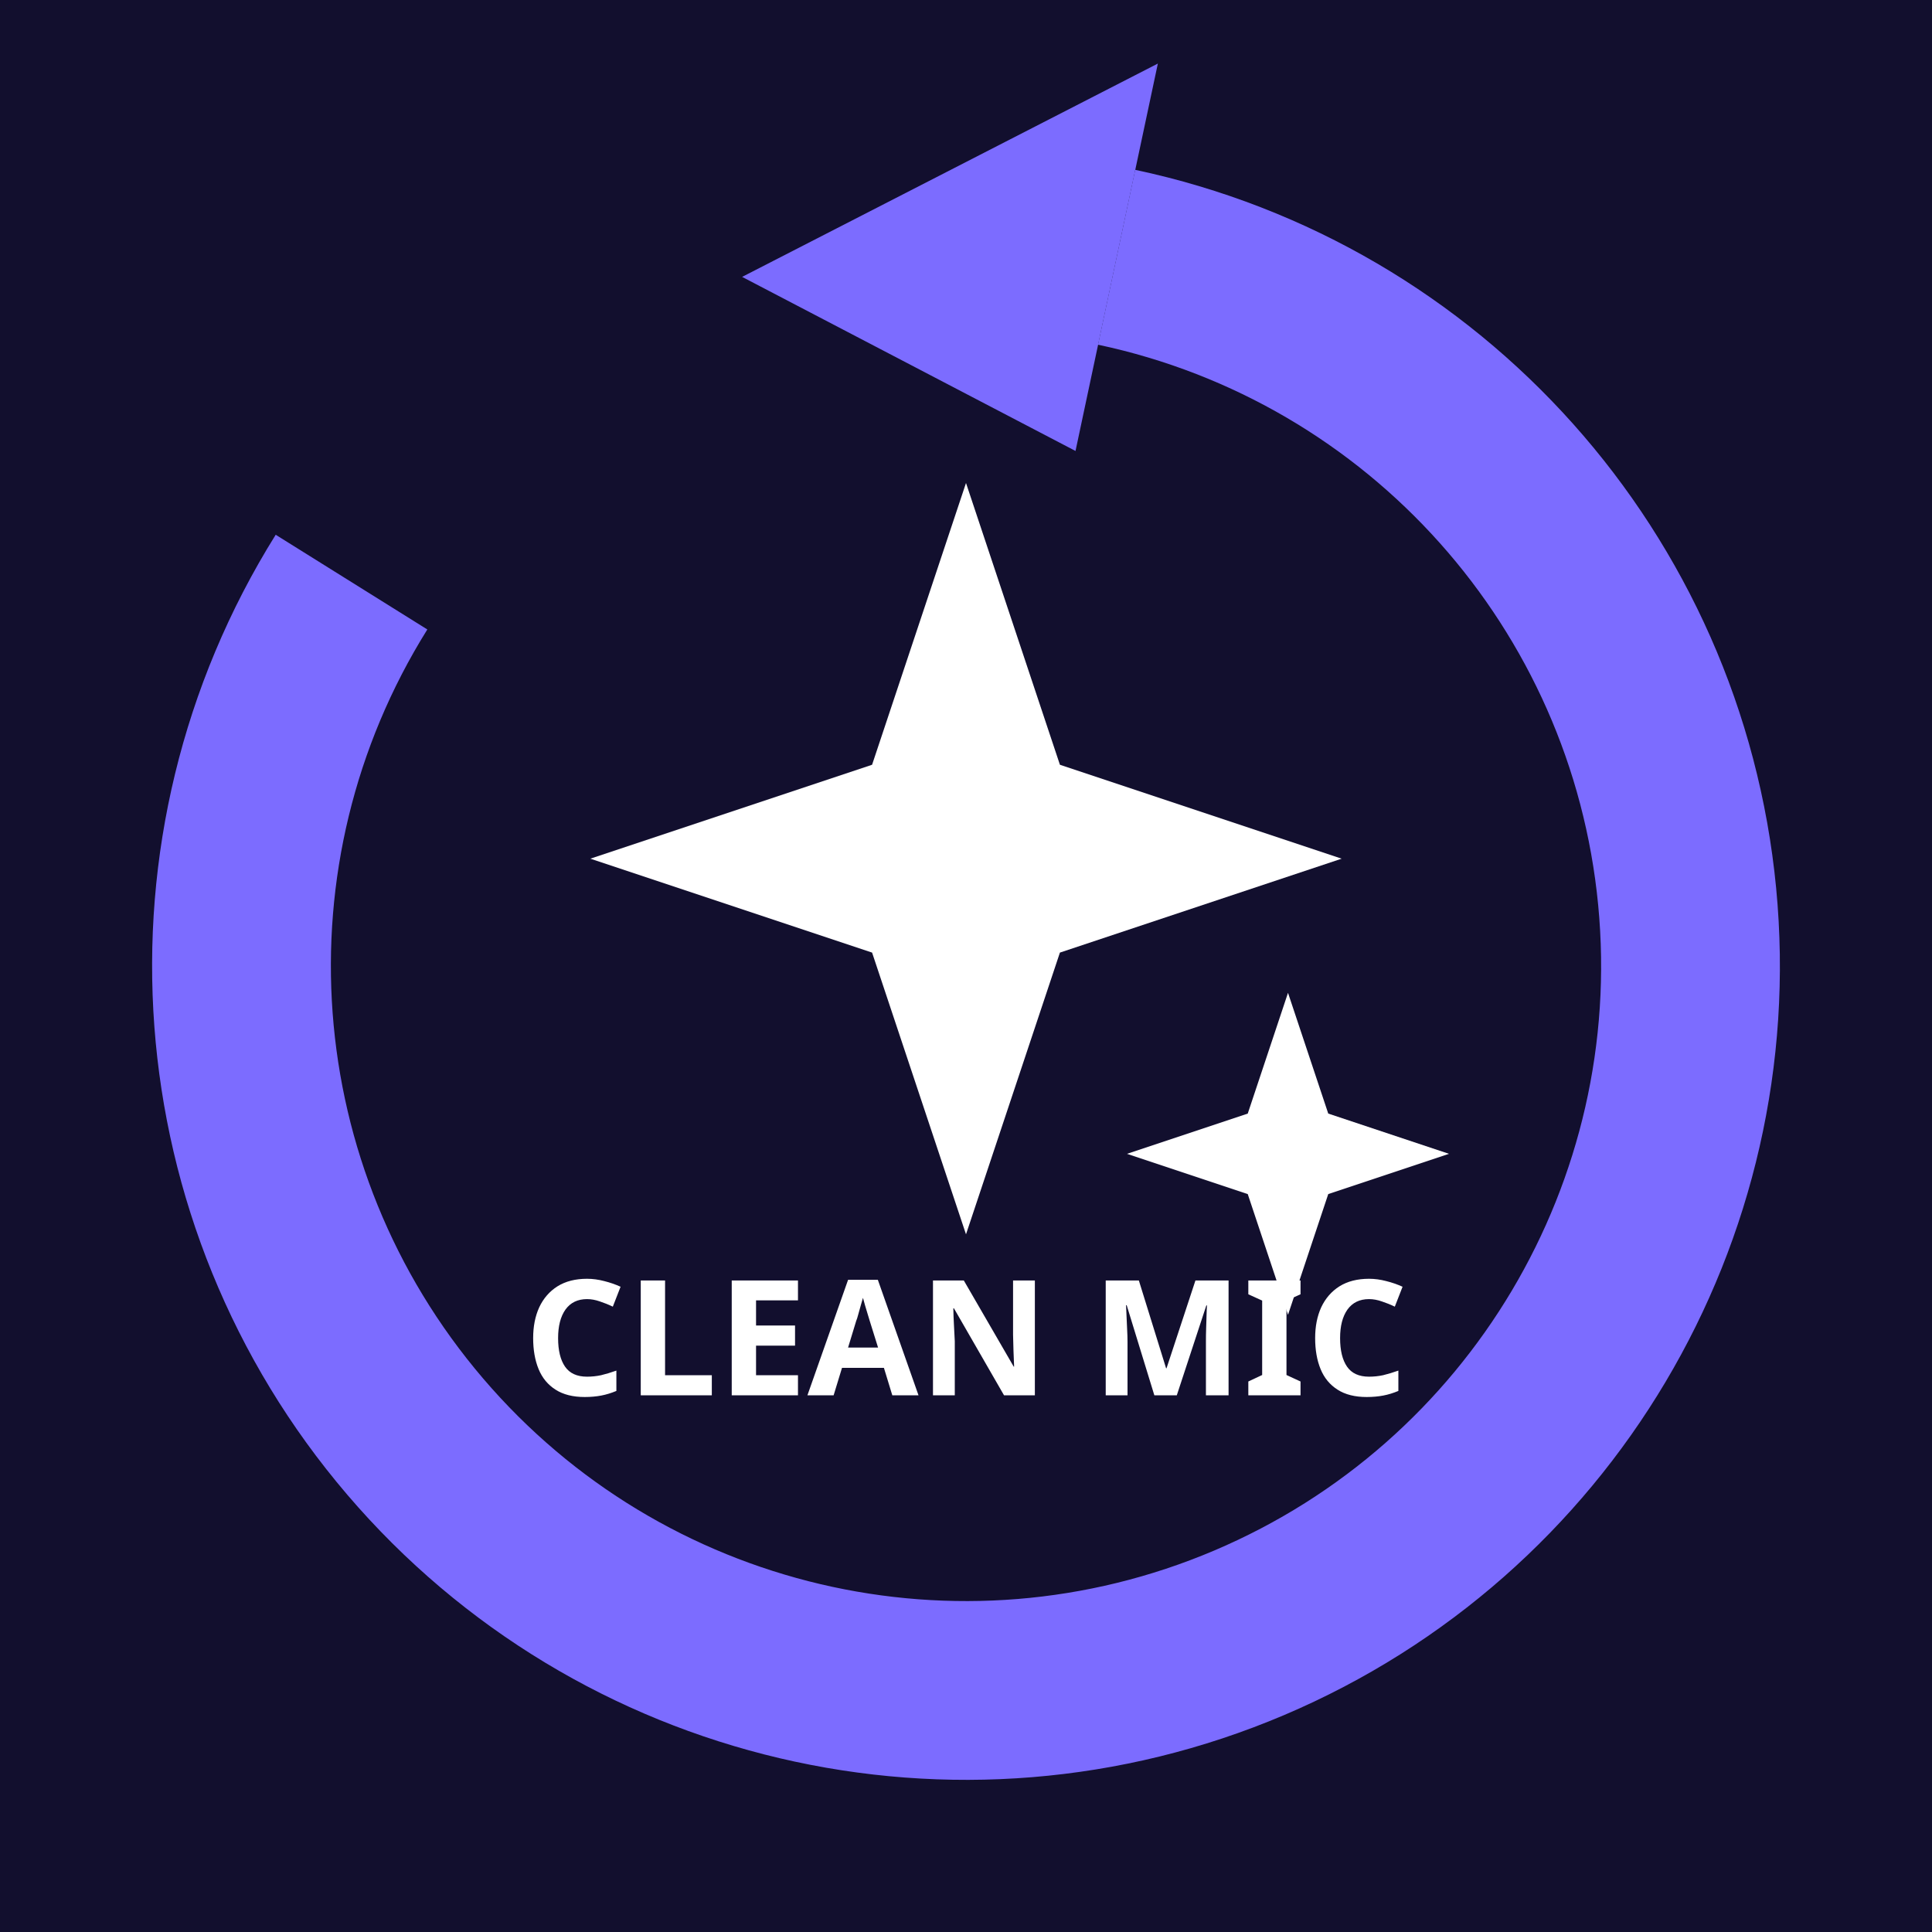
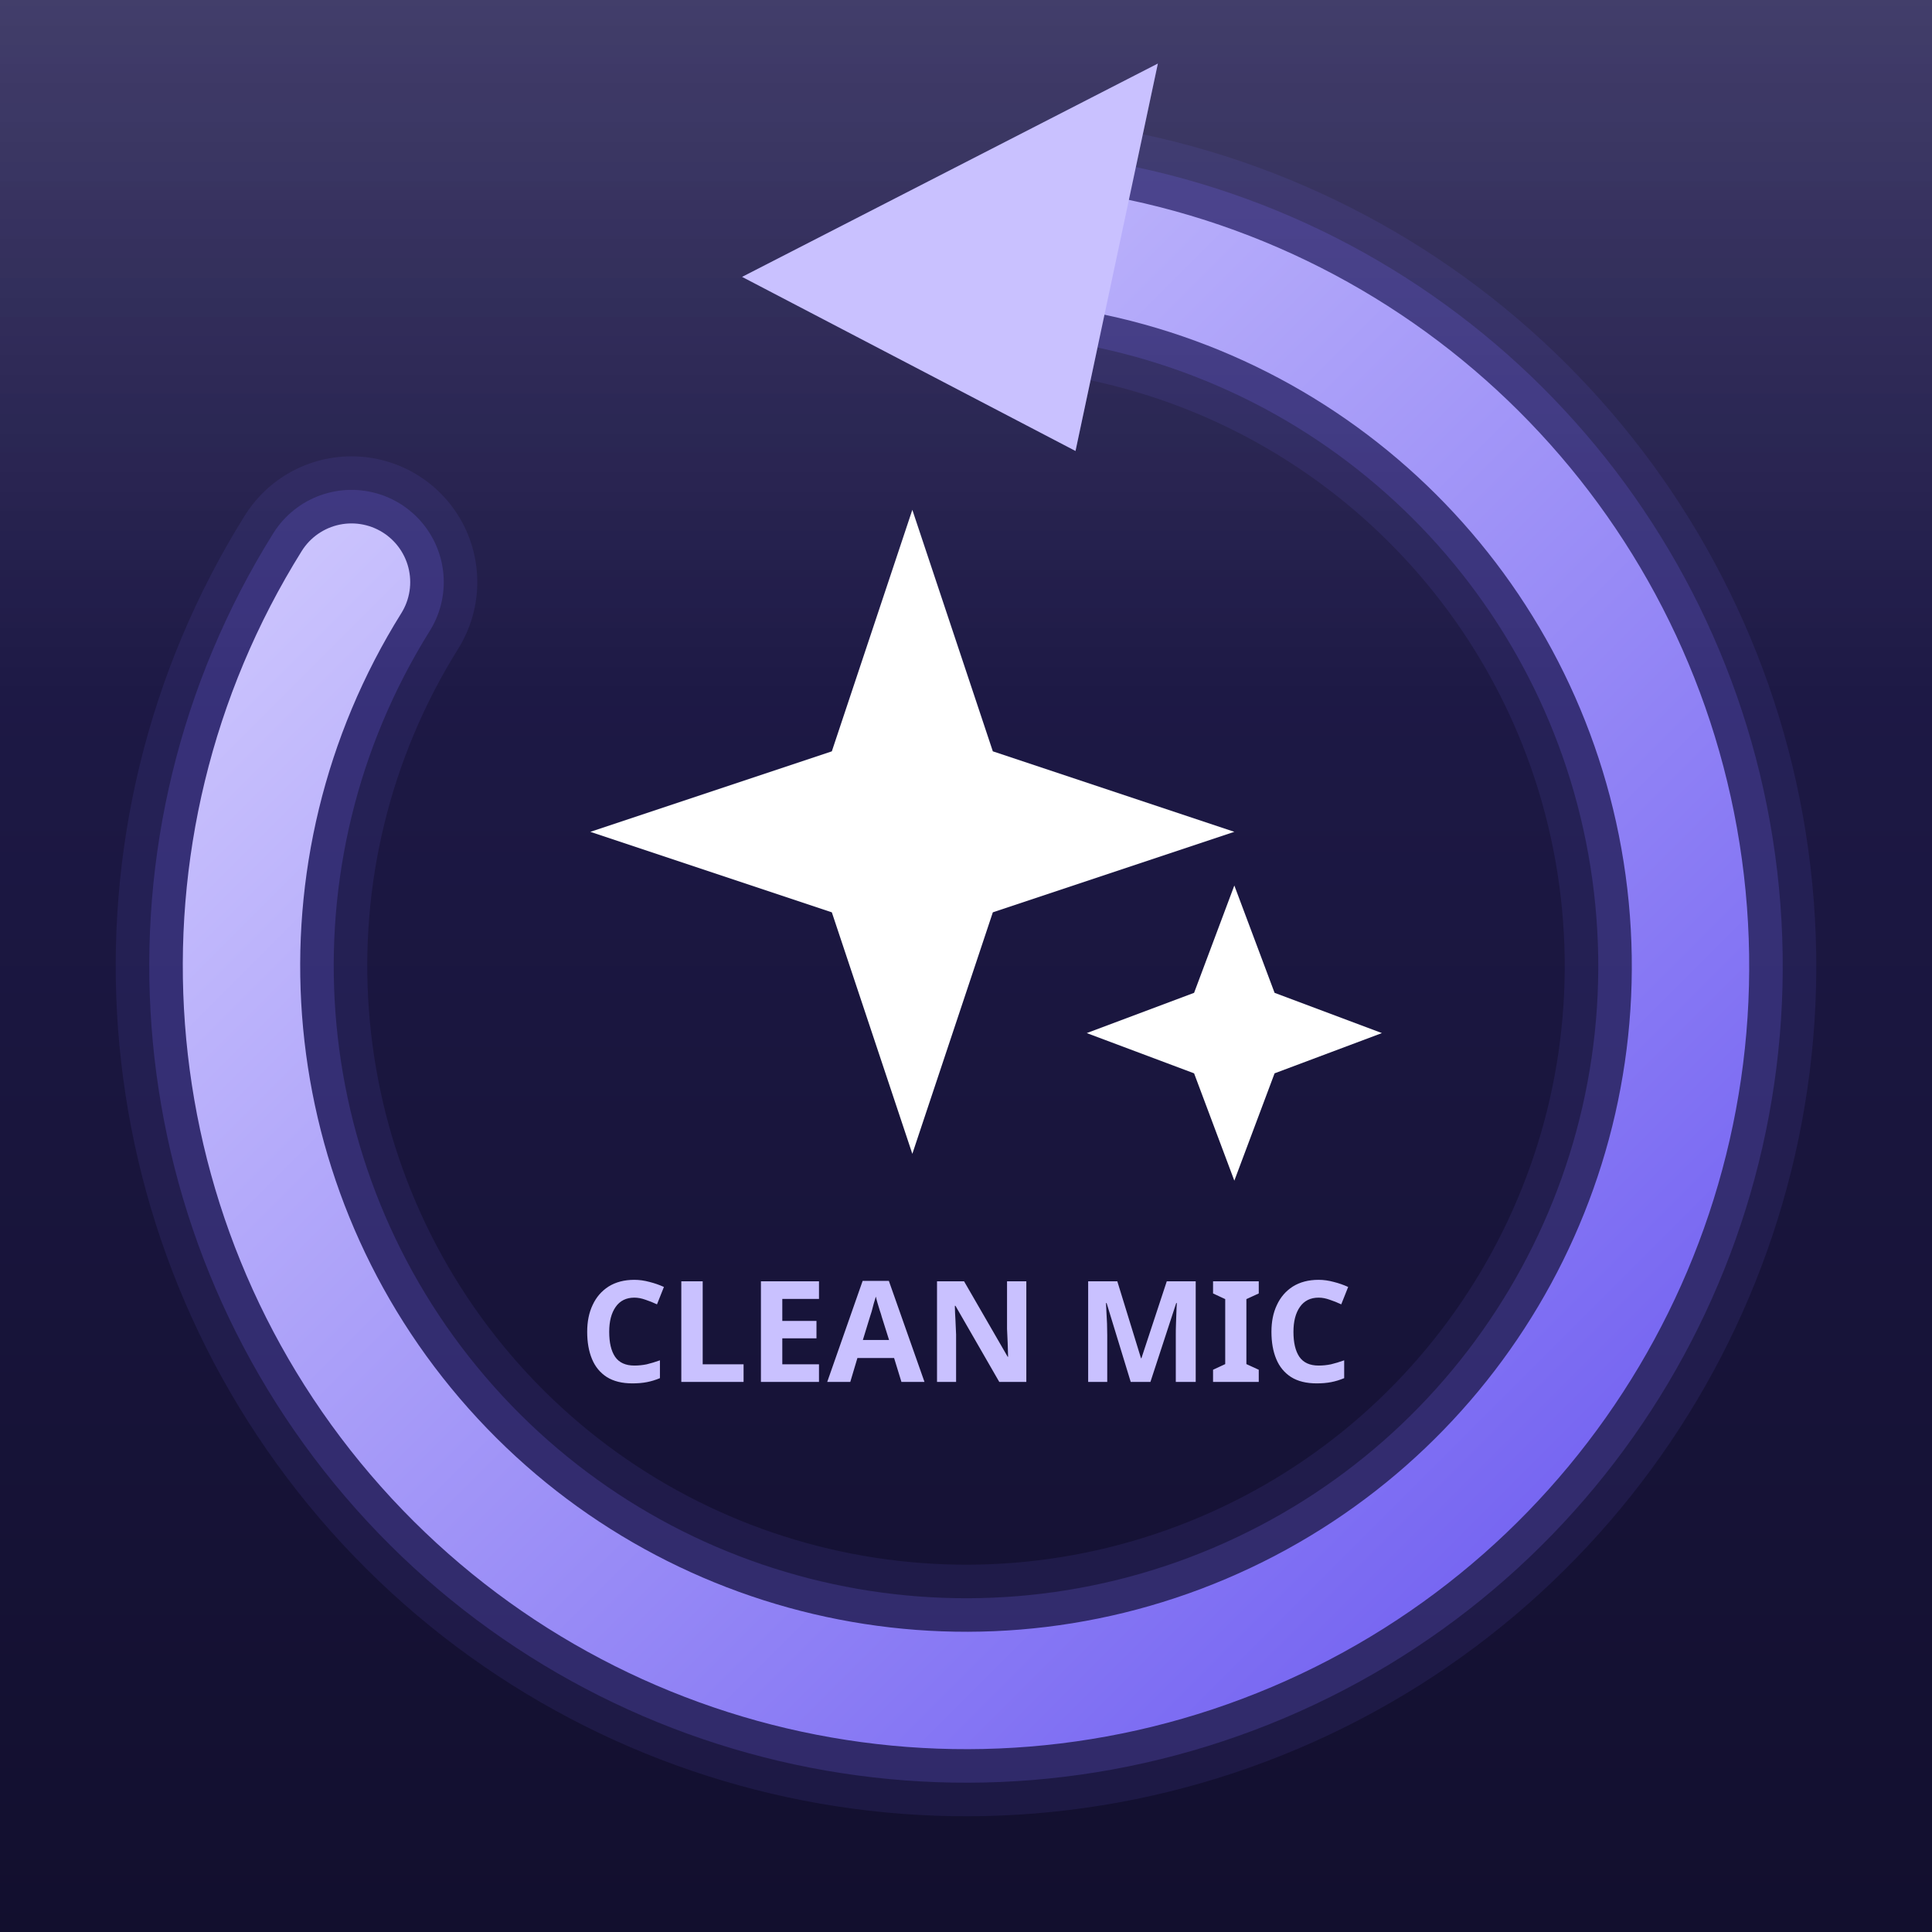
<svg xmlns="http://www.w3.org/2000/svg" width="144" height="144" viewBox="0 0 144 144">
-   <rect width="144" height="144" fill="#120f2e" />
-   <g transform="translate(-18 -18) scale(1.25)">
-     <path d="M80.98 29.74A43.2 43.2 0 1 1 35.36 49.11" fill="none" stroke="#7c6cff" stroke-width="10.66" />
-     <path d="M83.44 18.19L78.53 41.29L58.65 30.91Z" fill="#7c6cff" />
+   <defs>
+     <linearGradient id="back" x1="0" y1="0" x2="0" y2="1">
+       <stop offset="0" stop-color="#231e52" />
+       <stop offset="1" stop-color="#120f2e" />
+     </linearGradient>
+     <linearGradient id="sheen" x1="0" y1="0" x2="0" y2="1">
+       <stop offset="0" stop-color="#ffffff" stop-opacity=".14" />
+       <stop offset="1" stop-color="#ffffff" stop-opacity="0" />
+     </linearGradient>
+     <linearGradient id="lit" x1="0" y1="0" x2="1" y2="1">
+       <stop offset="0" stop-color="#d8d2ff" />
+       <stop offset="1" stop-color="#6a58f0" />
+     </linearGradient>
+   </defs>
+   <rect width="144" height="144" fill="url(#back)" />
+   <rect width="144" height="52" fill="url(#sheen)" />
+   <g opacity="0.1">
+     <g transform="translate(-18 -18) scale(1.25)">
+       <path d="M80.98 29.74A43.2 43.2 0 1 1 35.36 49.11" fill="none" stroke="#7c6cff" stroke-linecap="round" stroke-width="15" />
+       <path d="M83.44 18.19L78.53 41.29L58.65 30.91Z" fill="#7c6cff" />
+     </g>
  </g>
-   <path d="M72 36l7 21 21 7-21 7-7 21-7-21-21-7 21-7z" fill="#ffffff" />
-   <path d="M96 74l3 9 9 3-9 3-3 9-3-9-9-3 9-3z" fill="#ffffff" />
-   <text x="72" y="104" text-anchor="middle" font-family="Segoe UI, sans-serif" font-weight="600" font-size="12" fill="#ffffff">CLEAN MIC</text>
+   <g opacity="0.2">
+     <g transform="translate(-18 -18) scale(1.25)">
+       <path d="M80.98 29.74A43.2 43.2 0 1 1 35.36 49.11" fill="none" stroke="#7c6cff" stroke-linecap="round" stroke-width="11" />
+       <path d="M83.44 18.19L78.53 41.29L58.65 30.91Z" fill="#7c6cff" />
+     </g>
+   </g>
+   <g opacity="1">
+     <g transform="translate(-18 -18) scale(1.25)">
+       <path d="M80.98 29.74A43.2 43.2 0 1 1 35.36 49.11" fill="none" stroke="url(#lit)" stroke-linecap="round" stroke-width="7" />
+       <path d="M83.44 18.19L78.53 41.29L58.65 30.91Z" fill="#c9c1ff" />
+     </g>
+   </g>
+   <path d="M68 38l6 18 18 6-18 6-6 18-6-18-18-6 18-6z" fill="#ffffff" />
+   <path d="M92 66l3 8 8 3-8 3-3 8-3-8-8-3 8-3z" fill="#ffffff" />
+   <text x="72" y="103" text-anchor="middle" font-family="Segoe UI, sans-serif" font-weight="600" font-size="10.5" fill="#c9c1ff" fill-opacity="1">CLEAN MIC</text>
</svg>
